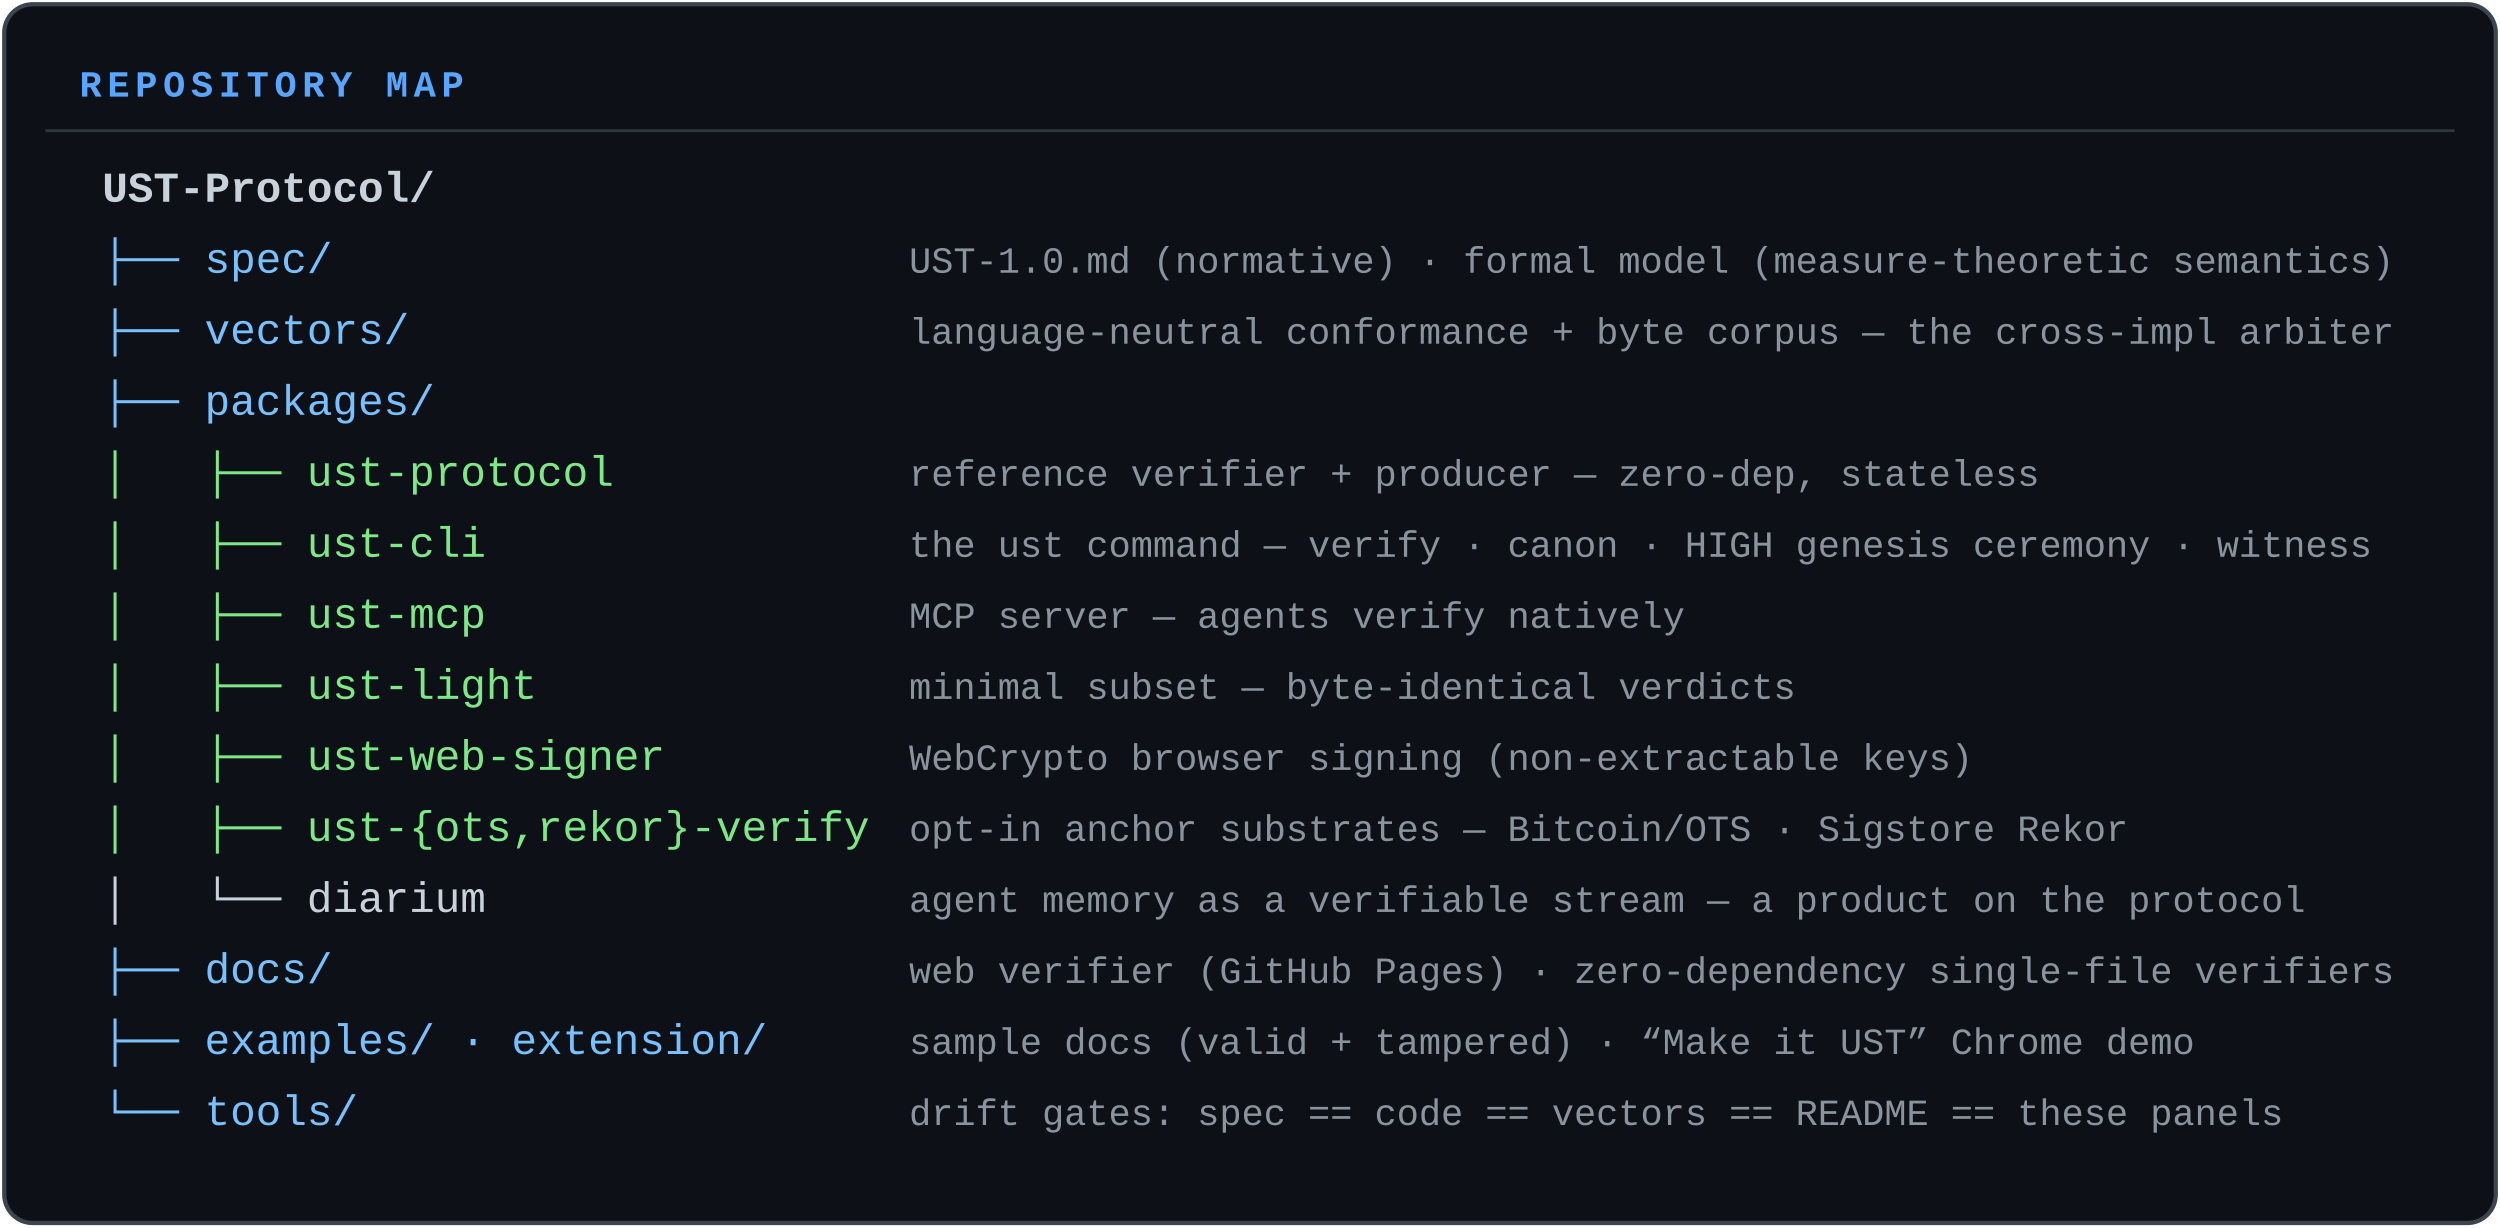
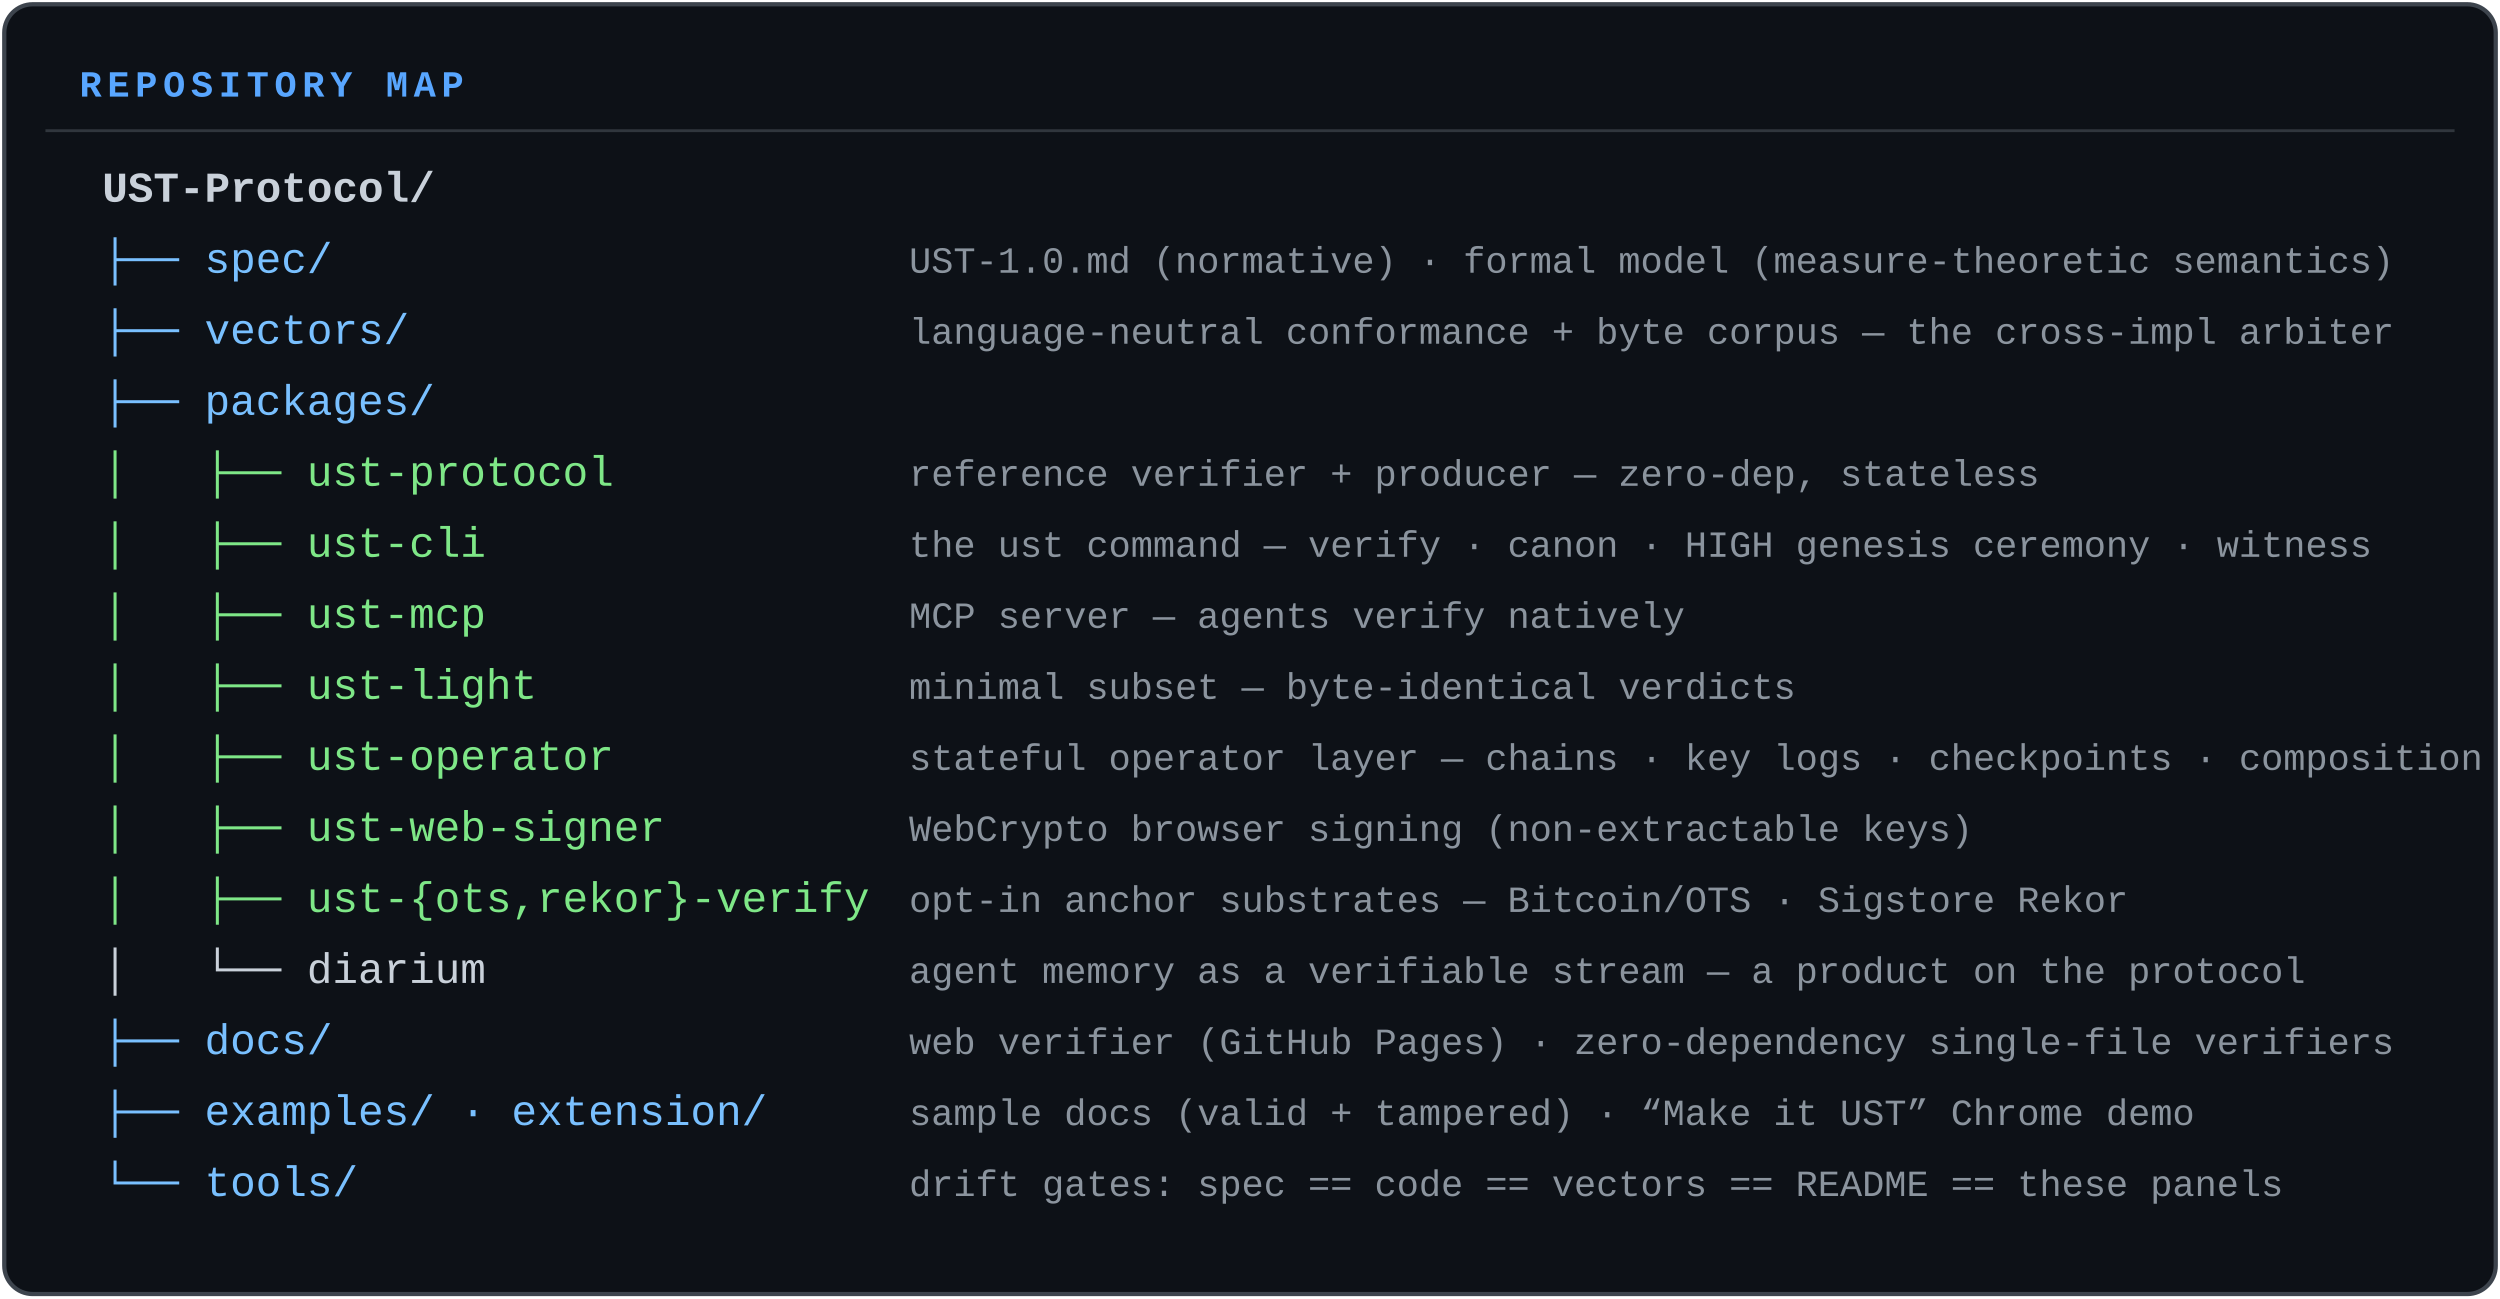
- <svg xmlns="http://www.w3.org/2000/svg" viewBox="0 0 880 432" role="img" aria-labelledby="ust-map-t ust-map-d">
+ <svg xmlns="http://www.w3.org/2000/svg" viewBox="0 0 880 457" role="img" aria-labelledby="ust-map-t ust-map-d">
  <g font-family="ui-monospace,SFMono-Regular,Menlo,Consolas,'Liberation Mono',monospace" font-size="15" xml:space="preserve">
-     <rect x="1.5" y="1.5" width="877" height="429" rx="10" fill="#0d1117" stroke="#3d444d" stroke-width="1.5" />
+     <rect x="1.5" y="1.5" width="877" height="454" rx="10" fill="#0d1117" stroke="#3d444d" stroke-width="1.5" />
    <line x1="16" y1="46" x2="864" y2="46" stroke="#30363d" stroke-width="1" />
    <text x="28" y="34" fill="#58a6ff" font-size="13" font-weight="600" letter-spacing="2">REPOSITORY MAP</text>
    <text x="36" y="71" fill="#c9d1da" font-weight="600">UST-Protocol/</text>
    <text x="36" y="96" fill="#79c0ff">├── spec/</text>
    <text x="320" y="96" fill="#8b949e" font-size="13">UST-1.0.md (normative) · formal model (measure-theoretic semantics)</text>
    <text x="36" y="121" fill="#79c0ff">├── vectors/</text>
    <text x="320" y="121" fill="#8b949e" font-size="13">language-neutral conformance + byte corpus — the cross-impl arbiter</text>
    <text x="36" y="146" fill="#79c0ff">├── packages/</text>
    <text x="36" y="171" fill="#7ee787">│   ├── ust-protocol</text>
    <text x="320" y="171" fill="#8b949e" font-size="13">reference verifier + producer — zero-dep, stateless</text>
    <text x="36" y="196" fill="#7ee787">│   ├── ust-cli</text>
    <text x="320" y="196" fill="#8b949e" font-size="13">the ust command — verify · canon · HIGH genesis ceremony · witness</text>
    <text x="36" y="221" fill="#7ee787">│   ├── ust-mcp</text>
    <text x="320" y="221" fill="#8b949e" font-size="13">MCP server — agents verify natively</text>
    <text x="36" y="246" fill="#7ee787">│   ├── ust-light</text>
    <text x="320" y="246" fill="#8b949e" font-size="13">minimal subset — byte-identical verdicts</text>
-     <text x="36" y="271" fill="#7ee787">│   ├── ust-web-signer</text>
-     <text x="320" y="271" fill="#8b949e" font-size="13">WebCrypto browser signing (non-extractable keys)</text>
-     <text x="36" y="296" fill="#7ee787">│   ├── ust-{ots,rekor}-verify</text>
-     <text x="320" y="296" fill="#8b949e" font-size="13">opt-in anchor substrates — Bitcoin/OTS · Sigstore Rekor</text>
-     <text x="36" y="321" fill="#c9d1da">│   └── diarium</text>
-     <text x="320" y="321" fill="#8b949e" font-size="13">agent memory as a verifiable stream — a product on the protocol</text>
-     <text x="36" y="346" fill="#79c0ff">├── docs/</text>
-     <text x="320" y="346" fill="#8b949e" font-size="13">web verifier (GitHub Pages) · zero-dependency single-file verifiers</text>
-     <text x="36" y="371" fill="#79c0ff">├── examples/ · extension/</text>
-     <text x="320" y="371" fill="#8b949e" font-size="13">sample docs (valid + tampered) · “Make it UST” Chrome demo</text>
-     <text x="36" y="396" fill="#79c0ff">└── tools/</text>
-     <text x="320" y="396" fill="#8b949e" font-size="13">drift gates: spec == code == vectors == README == these panels</text>
+     <text x="36" y="271" fill="#7ee787">│   ├── ust-operator</text>
+     <text x="320" y="271" fill="#8b949e" font-size="13">stateful operator layer — chains · key logs · checkpoints · composition</text>
+     <text x="36" y="296" fill="#7ee787">│   ├── ust-web-signer</text>
+     <text x="320" y="296" fill="#8b949e" font-size="13">WebCrypto browser signing (non-extractable keys)</text>
+     <text x="36" y="321" fill="#7ee787">│   ├── ust-{ots,rekor}-verify</text>
+     <text x="320" y="321" fill="#8b949e" font-size="13">opt-in anchor substrates — Bitcoin/OTS · Sigstore Rekor</text>
+     <text x="36" y="346" fill="#c9d1da">│   └── diarium</text>
+     <text x="320" y="346" fill="#8b949e" font-size="13">agent memory as a verifiable stream — a product on the protocol</text>
+     <text x="36" y="371" fill="#79c0ff">├── docs/</text>
+     <text x="320" y="371" fill="#8b949e" font-size="13">web verifier (GitHub Pages) · zero-dependency single-file verifiers</text>
+     <text x="36" y="396" fill="#79c0ff">├── examples/ · extension/</text>
+     <text x="320" y="396" fill="#8b949e" font-size="13">sample docs (valid + tampered) · “Make it UST” Chrome demo</text>
+     <text x="36" y="421" fill="#79c0ff">└── tools/</text>
+     <text x="320" y="421" fill="#8b949e" font-size="13">drift gates: spec == code == vectors == README == these panels</text>
  </g>
</svg>
